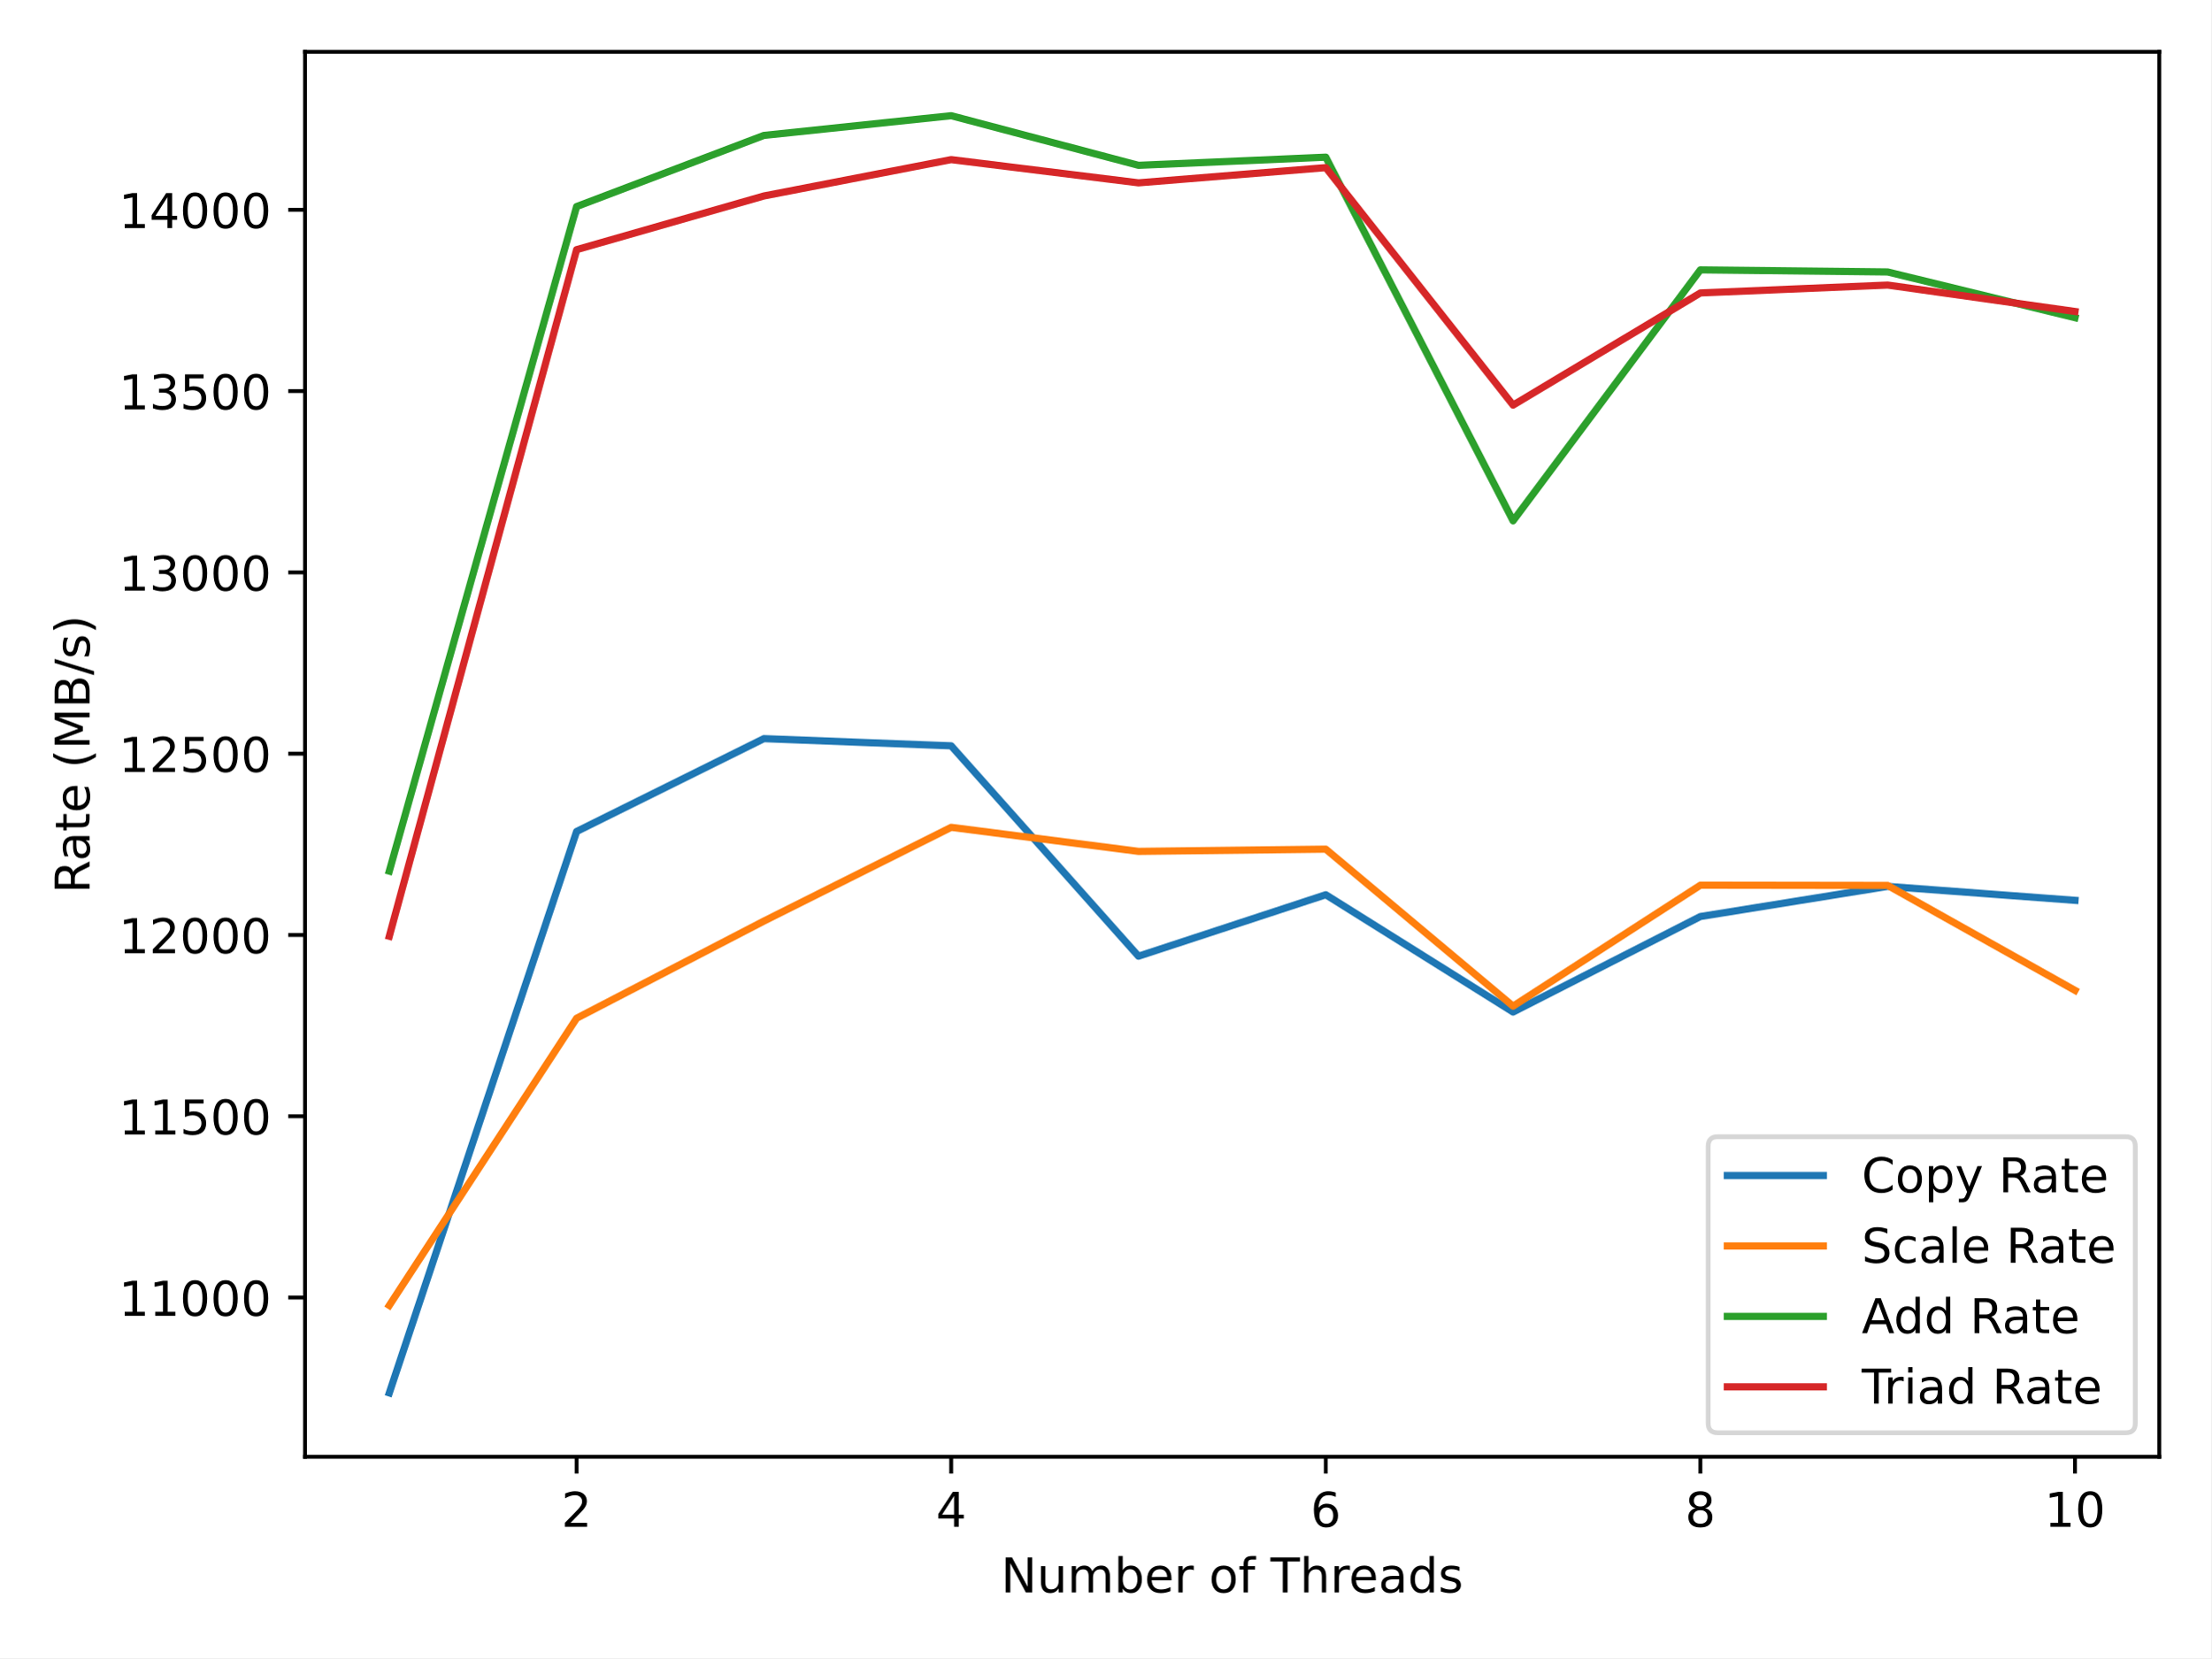
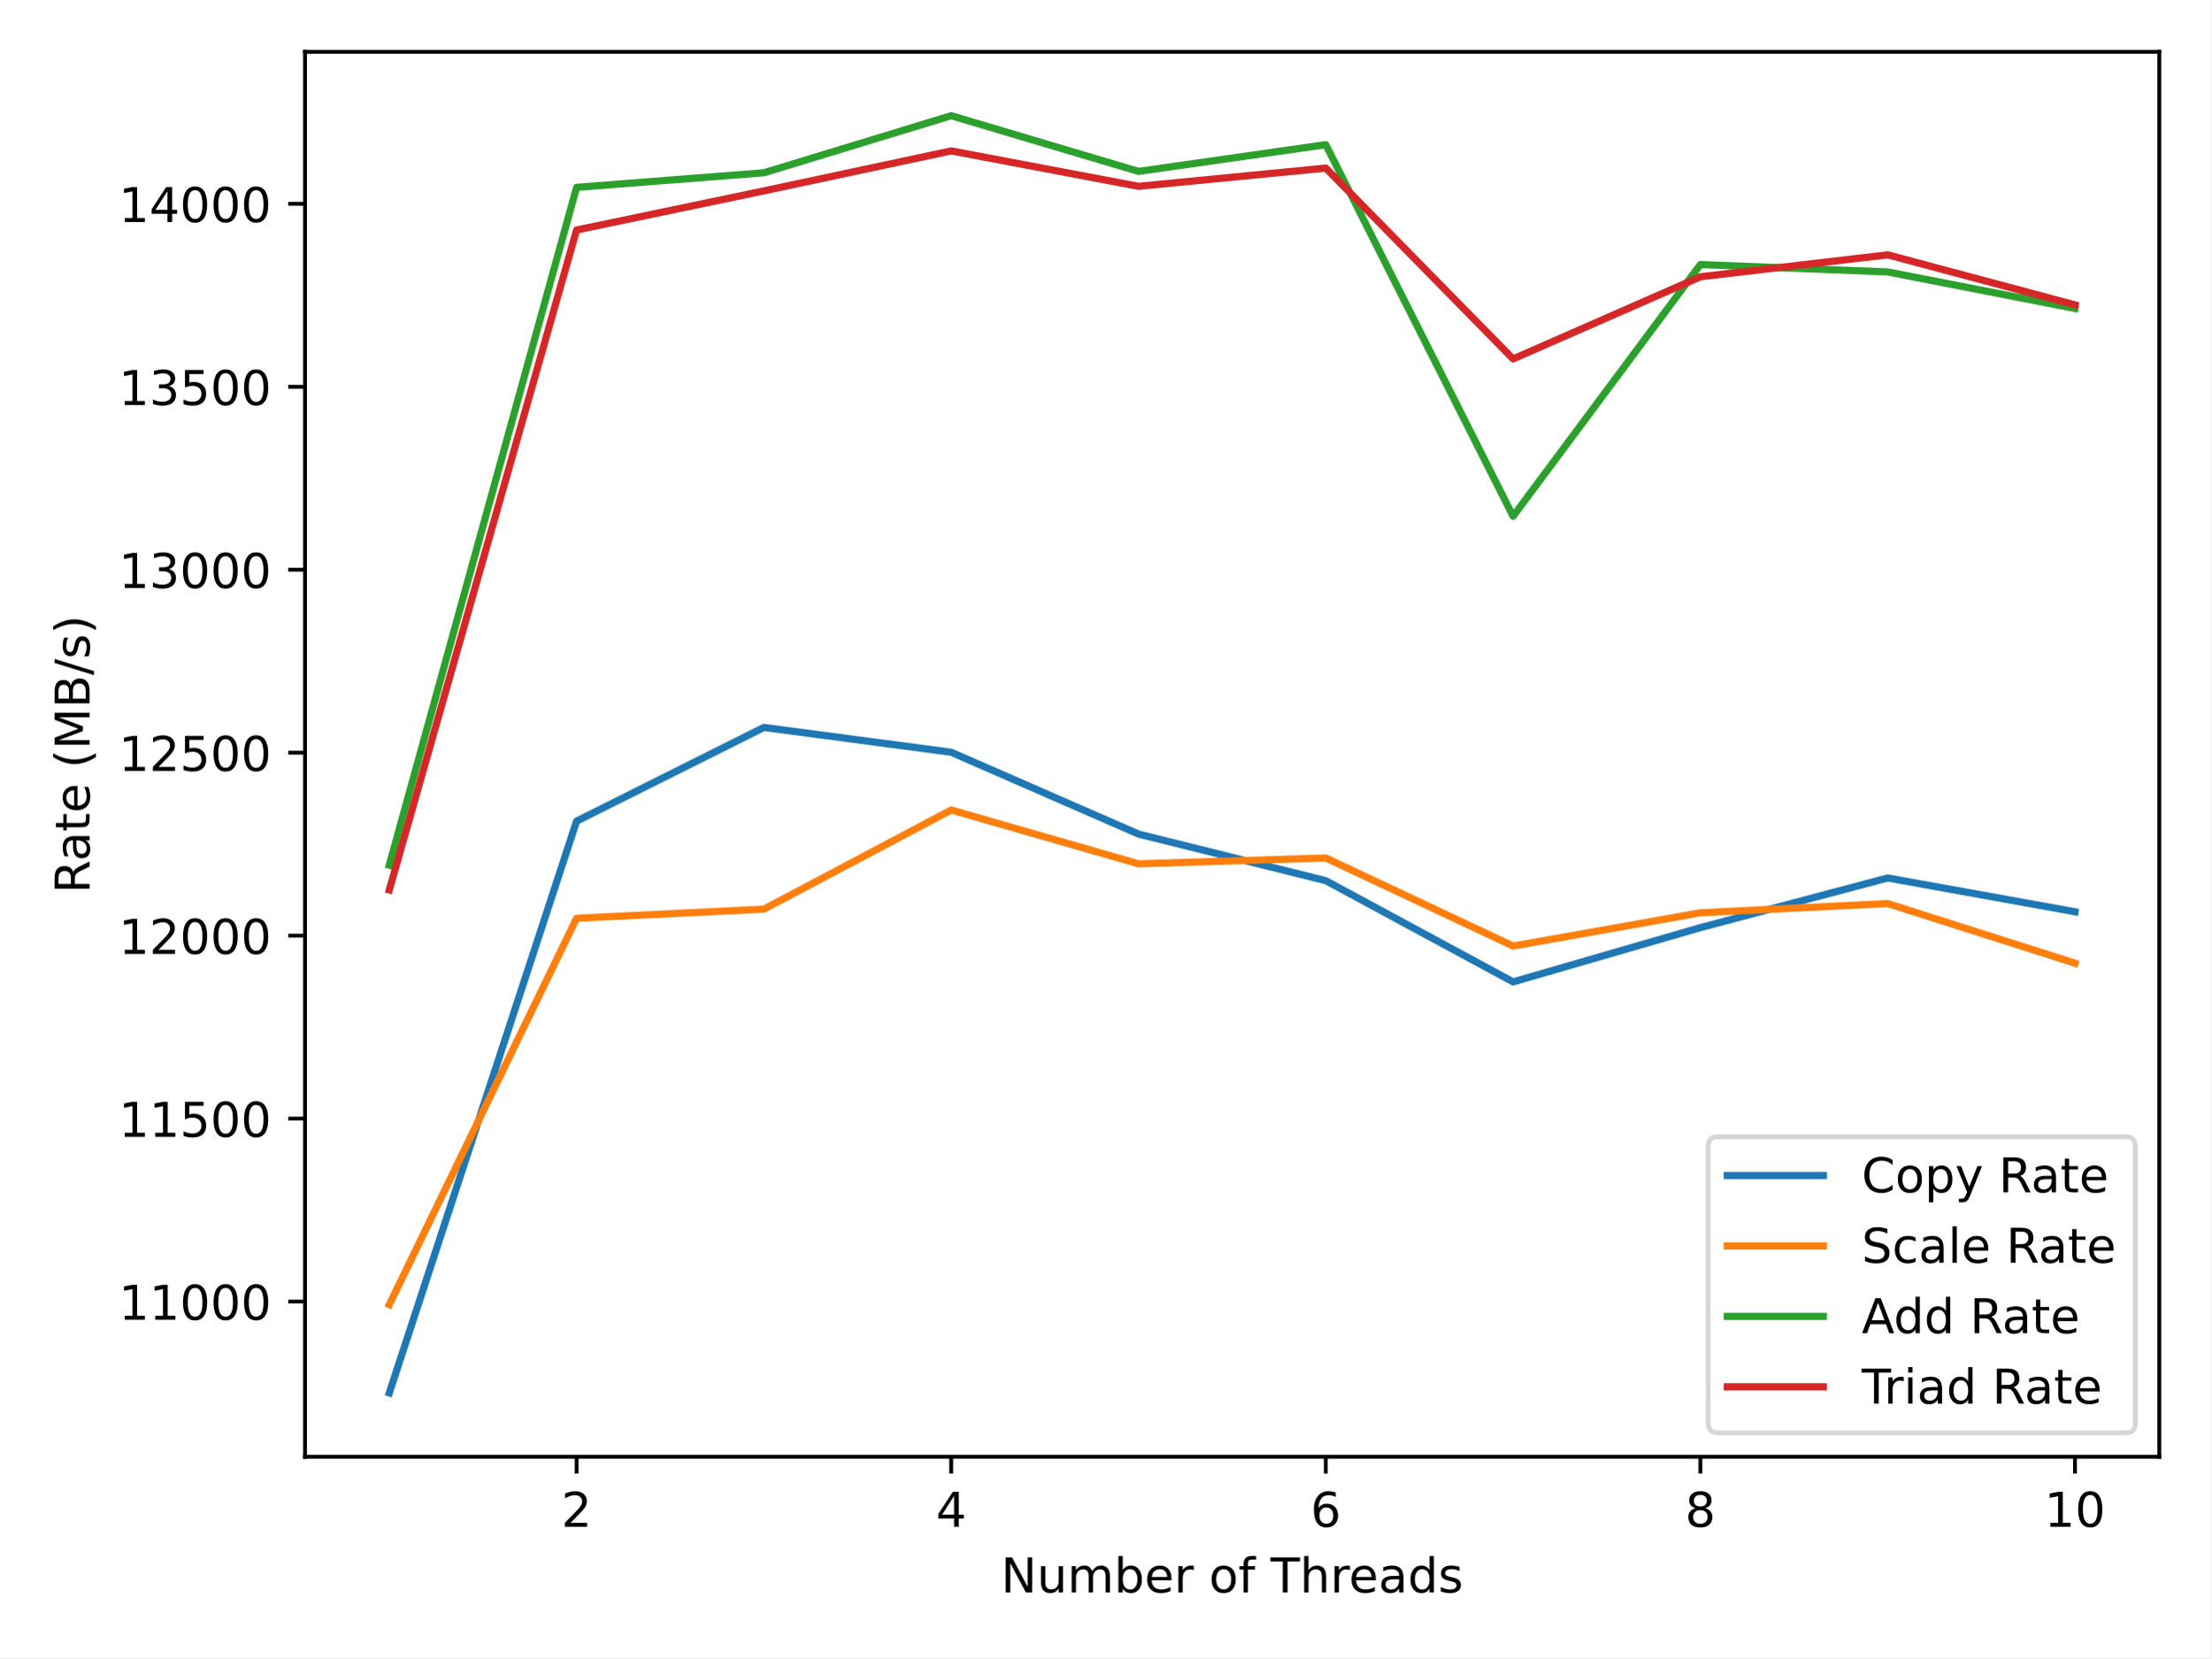
<svg xmlns="http://www.w3.org/2000/svg" xmlns:xlink="http://www.w3.org/1999/xlink" height="345.6pt" version="1.1" viewBox="0 0 460.8 345.6" width="460.8pt">
  <defs>
    <style type="text/css">*{stroke-linecap:butt;stroke-linejoin:round;}</style>
  </defs>
  <g id="figure_1">
    <g id="patch_1">
      <path d="M 0 345.6  L 460.8 345.6  L 460.8 0  L 0 0  z " style="fill:#ffffff;" />
    </g>
    <g id="axes_1">
      <g id="patch_2">
        <path d="M 63.56 303.64  L 450 303.64  L 450 10.8  L 63.56 10.8  z " style="fill:#ffffff;" />
      </g>
      <g id="matplotlib.axis_1">
        <g id="xtick_1">
          <g id="line2d_1">
            <defs>
-               <path d="M 0 0  L 0 3.5  " id="mf7d323250a" style="stroke:#000000;stroke-width:0.8;" />
-             </defs>
-             <g>
-               <use style="stroke:#000000;stroke-width:0.8;" x="120.16" xlink:href="#mf7d323250a" y="303.64" />
+               <path d="M 0 0  L 0 3.5  " id="m8f0e99ded9" style="stroke:#000000;stroke-width:0.8;" />
+             </defs>
+             <g>
+               <use style="stroke:#000000;stroke-width:0.8;" x="120.16" xlink:href="#m8f0e99ded9" y="303.64" />
            </g>
          </g>
          <g id="text_1">
            <g transform="translate(116.9785 318.2384)scale(0.1 -0.1)">
              <defs>
                <path d="M 19.188 8.297  L 53.609 8.297  L 53.609 0  L 7.328 0  L 7.328 8.297  Q 12.938 14.109 22.625 23.891  Q 32.328 33.688 34.812 36.531  Q 39.547 41.844 41.422 45.531  Q 43.312 49.219 43.312 52.781  Q 43.312 58.594 39.234 62.25  Q 35.156 65.922 28.609 65.922  Q 23.969 65.922 18.812 64.312  Q 13.672 62.703 7.812 59.422  L 7.812 69.391  Q 13.766 71.781 18.938 73  Q 24.125 74.219 28.422 74.219  Q 39.75 74.219 46.484 68.547  Q 53.219 62.891 53.219 53.422  Q 53.219 48.922 51.531 44.891  Q 49.859 40.875 45.406 35.406  Q 44.188 33.984 37.641 27.219  Q 31.109 20.453 19.188 8.297  z " id="DejaVuSans-50" />
              </defs>
              <use xlink:href="#DejaVuSans-50" />
            </g>
          </g>
        </g>
        <g id="xtick_2">
          <g id="line2d_2">
            <g>
-               <use style="stroke:#000000;stroke-width:0.8;" x="198.228" xlink:href="#mf7d323250a" y="303.64" />
+               <use style="stroke:#000000;stroke-width:0.8;" x="198.228" xlink:href="#m8f0e99ded9" y="303.64" />
            </g>
          </g>
          <g id="text_2">
            <g transform="translate(195.0472 318.2384)scale(0.1 -0.1)">
              <defs>
                <path d="M 37.797 64.312  L 12.891 25.391  L 37.797 25.391  z M 35.203 72.906  L 47.609 72.906  L 47.609 25.391  L 58.016 25.391  L 58.016 17.188  L 47.609 17.188  L 47.609 0  L 37.797 0  L 37.797 17.188  L 4.891 17.188  L 4.891 26.703  z " id="DejaVuSans-52" />
              </defs>
              <use xlink:href="#DejaVuSans-52" />
            </g>
          </g>
        </g>
        <g id="xtick_3">
          <g id="line2d_3">
            <g>
-               <use style="stroke:#000000;stroke-width:0.8;" x="276.297" xlink:href="#mf7d323250a" y="303.64" />
+               <use style="stroke:#000000;stroke-width:0.8;" x="276.297" xlink:href="#m8f0e99ded9" y="303.64" />
            </g>
          </g>
          <g id="text_3">
            <g transform="translate(273.1159 318.2384)scale(0.1 -0.1)">
              <defs>
                <path d="M 33.016 40.375  Q 26.375 40.375 22.484 35.828  Q 18.609 31.297 18.609 23.391  Q 18.609 15.531 22.484 10.953  Q 26.375 6.391 33.016 6.391  Q 39.656 6.391 43.531 10.953  Q 47.406 15.531 47.406 23.391  Q 47.406 31.297 43.531 35.828  Q 39.656 40.375 33.016 40.375  z M 52.594 71.297  L 52.594 62.312  Q 48.875 64.062 45.094 64.984  Q 41.312 65.922 37.594 65.922  Q 27.828 65.922 22.672 59.328  Q 17.531 52.734 16.797 39.406  Q 19.672 43.656 24.016 45.922  Q 28.375 48.188 33.594 48.188  Q 44.578 48.188 50.953 41.516  Q 57.328 34.859 57.328 23.391  Q 57.328 12.156 50.688 5.359  Q 44.047 -1.422 33.016 -1.422  Q 20.359 -1.422 13.672 8.266  Q 6.984 17.969 6.984 36.375  Q 6.984 53.656 15.188 63.938  Q 23.391 74.219 37.203 74.219  Q 40.922 74.219 44.703 73.484  Q 48.484 72.75 52.594 71.297  z " id="DejaVuSans-54" />
              </defs>
              <use xlink:href="#DejaVuSans-54" />
            </g>
          </g>
        </g>
        <g id="xtick_4">
          <g id="line2d_4">
            <g>
-               <use style="stroke:#000000;stroke-width:0.8;" x="354.366" xlink:href="#mf7d323250a" y="303.64" />
+               <use style="stroke:#000000;stroke-width:0.8;" x="354.366" xlink:href="#m8f0e99ded9" y="303.64" />
            </g>
          </g>
          <g id="text_4">
            <g transform="translate(351.1846 318.2384)scale(0.1 -0.1)">
              <defs>
                <path d="M 31.781 34.625  Q 24.75 34.625 20.719 30.859  Q 16.703 27.094 16.703 20.516  Q 16.703 13.922 20.719 10.156  Q 24.75 6.391 31.781 6.391  Q 38.812 6.391 42.859 10.172  Q 46.922 13.969 46.922 20.516  Q 46.922 27.094 42.891 30.859  Q 38.875 34.625 31.781 34.625  z M 21.922 38.812  Q 15.578 40.375 12.031 44.719  Q 8.5 49.078 8.5 55.328  Q 8.5 64.062 14.719 69.141  Q 20.953 74.219 31.781 74.219  Q 42.672 74.219 48.875 69.141  Q 55.078 64.062 55.078 55.328  Q 55.078 49.078 51.531 44.719  Q 48 40.375 41.703 38.812  Q 48.828 37.156 52.797 32.312  Q 56.781 27.484 56.781 20.516  Q 56.781 9.906 50.312 4.234  Q 43.844 -1.422 31.781 -1.422  Q 19.734 -1.422 13.25 4.234  Q 6.781 9.906 6.781 20.516  Q 6.781 27.484 10.781 32.312  Q 14.797 37.156 21.922 38.812  z M 18.312 54.391  Q 18.312 48.734 21.844 45.562  Q 25.391 42.391 31.781 42.391  Q 38.141 42.391 41.719 45.562  Q 45.312 48.734 45.312 54.391  Q 45.312 60.062 41.719 63.234  Q 38.141 66.406 31.781 66.406  Q 25.391 66.406 21.844 63.234  Q 18.312 60.062 18.312 54.391  z " id="DejaVuSans-56" />
              </defs>
              <use xlink:href="#DejaVuSans-56" />
            </g>
          </g>
        </g>
        <g id="xtick_5">
          <g id="line2d_5">
            <g>
-               <use style="stroke:#000000;stroke-width:0.8;" x="432.435" xlink:href="#mf7d323250a" y="303.64" />
+               <use style="stroke:#000000;stroke-width:0.8;" x="432.435" xlink:href="#m8f0e99ded9" y="303.64" />
            </g>
          </g>
          <g id="text_5">
            <g transform="translate(426.072 318.2384)scale(0.1 -0.1)">
              <defs>
                <path d="M 12.406 8.297  L 28.516 8.297  L 28.516 63.922  L 10.984 60.406  L 10.984 69.391  L 28.422 72.906  L 38.281 72.906  L 38.281 8.297  L 54.391 8.297  L 54.391 0  L 12.406 0  z " id="DejaVuSans-49" />
                <path d="M 31.781 66.406  Q 24.172 66.406 20.328 58.906  Q 16.5 51.422 16.5 36.375  Q 16.5 21.391 20.328 13.891  Q 24.172 6.391 31.781 6.391  Q 39.453 6.391 43.281 13.891  Q 47.125 21.391 47.125 36.375  Q 47.125 51.422 43.281 58.906  Q 39.453 66.406 31.781 66.406  z M 31.781 74.219  Q 44.047 74.219 50.516 64.516  Q 56.984 54.828 56.984 36.375  Q 56.984 17.969 50.516 8.266  Q 44.047 -1.422 31.781 -1.422  Q 19.531 -1.422 13.062 8.266  Q 6.594 17.969 6.594 36.375  Q 6.594 54.828 13.062 64.516  Q 19.531 74.219 31.781 74.219  z " id="DejaVuSans-48" />
              </defs>
              <use xlink:href="#DejaVuSans-49" />
              <use x="63.623" xlink:href="#DejaVuSans-48" />
            </g>
          </g>
        </g>
        <g id="text_6">
          <g transform="translate(208.6113 331.9166)scale(0.1 -0.1)">
            <defs>
              <path d="M 9.812 72.906  L 23.094 72.906  L 55.422 11.922  L 55.422 72.906  L 64.984 72.906  L 64.984 0  L 51.703 0  L 19.391 60.984  L 19.391 0  L 9.812 0  z " id="DejaVuSans-78" />
              <path d="M 8.5 21.578  L 8.5 54.688  L 17.484 54.688  L 17.484 21.922  Q 17.484 14.156 20.5 10.266  Q 23.531 6.391 29.594 6.391  Q 36.859 6.391 41.078 11.031  Q 45.312 15.672 45.312 23.688  L 45.312 54.688  L 54.297 54.688  L 54.297 0  L 45.312 0  L 45.312 8.406  Q 42.047 3.422 37.719 1  Q 33.406 -1.422 27.688 -1.422  Q 18.266 -1.422 13.375 4.438  Q 8.5 10.297 8.5 21.578  z M 31.109 56  z " id="DejaVuSans-117" />
              <path d="M 52 44.188  Q 55.375 50.25 60.062 53.125  Q 64.75 56 71.094 56  Q 79.641 56 84.281 50.016  Q 88.922 44.047 88.922 33.016  L 88.922 0  L 79.891 0  L 79.891 32.719  Q 79.891 40.578 77.094 44.375  Q 74.312 48.188 68.609 48.188  Q 61.625 48.188 57.562 43.547  Q 53.516 38.922 53.516 30.906  L 53.516 0  L 44.484 0  L 44.484 32.719  Q 44.484 40.625 41.703 44.406  Q 38.922 48.188 33.109 48.188  Q 26.219 48.188 22.156 43.531  Q 18.109 38.875 18.109 30.906  L 18.109 0  L 9.078 0  L 9.078 54.688  L 18.109 54.688  L 18.109 46.188  Q 21.188 51.219 25.484 53.609  Q 29.781 56 35.688 56  Q 41.656 56 45.828 52.969  Q 50 49.953 52 44.188  z " id="DejaVuSans-109" />
              <path d="M 48.688 27.297  Q 48.688 37.203 44.609 42.844  Q 40.531 48.484 33.406 48.484  Q 26.266 48.484 22.188 42.844  Q 18.109 37.203 18.109 27.297  Q 18.109 17.391 22.188 11.75  Q 26.266 6.109 33.406 6.109  Q 40.531 6.109 44.609 11.75  Q 48.688 17.391 48.688 27.297  z M 18.109 46.391  Q 20.953 51.266 25.266 53.625  Q 29.594 56 35.594 56  Q 45.562 56 51.781 48.094  Q 58.016 40.188 58.016 27.297  Q 58.016 14.406 51.781 6.484  Q 45.562 -1.422 35.594 -1.422  Q 29.594 -1.422 25.266 0.953  Q 20.953 3.328 18.109 8.203  L 18.109 0  L 9.078 0  L 9.078 75.984  L 18.109 75.984  z " id="DejaVuSans-98" />
              <path d="M 56.203 29.594  L 56.203 25.203  L 14.891 25.203  Q 15.484 15.922 20.484 11.062  Q 25.484 6.203 34.422 6.203  Q 39.594 6.203 44.453 7.469  Q 49.312 8.734 54.109 11.281  L 54.109 2.781  Q 49.266 0.734 44.188 -0.344  Q 39.109 -1.422 33.891 -1.422  Q 20.797 -1.422 13.156 6.188  Q 5.516 13.812 5.516 26.812  Q 5.516 40.234 12.766 48.109  Q 20.016 56 32.328 56  Q 43.359 56 49.781 48.891  Q 56.203 41.797 56.203 29.594  z M 47.219 32.234  Q 47.125 39.594 43.094 43.984  Q 39.062 48.391 32.422 48.391  Q 24.906 48.391 20.391 44.141  Q 15.875 39.891 15.188 32.172  z " id="DejaVuSans-101" />
              <path d="M 41.109 46.297  Q 39.594 47.172 37.812 47.578  Q 36.031 48 33.891 48  Q 26.266 48 22.188 43.047  Q 18.109 38.094 18.109 28.812  L 18.109 0  L 9.078 0  L 9.078 54.688  L 18.109 54.688  L 18.109 46.188  Q 20.953 51.172 25.484 53.578  Q 30.031 56 36.531 56  Q 37.453 56 38.578 55.875  Q 39.703 55.766 41.062 55.516  z " id="DejaVuSans-114" />
              <path id="DejaVuSans-32" />
              <path d="M 30.609 48.391  Q 23.391 48.391 19.188 42.75  Q 14.984 37.109 14.984 27.297  Q 14.984 17.484 19.156 11.844  Q 23.344 6.203 30.609 6.203  Q 37.797 6.203 41.984 11.859  Q 46.188 17.531 46.188 27.297  Q 46.188 37.016 41.984 42.703  Q 37.797 48.391 30.609 48.391  z M 30.609 56  Q 42.328 56 49.016 48.375  Q 55.719 40.766 55.719 27.297  Q 55.719 13.875 49.016 6.219  Q 42.328 -1.422 30.609 -1.422  Q 18.844 -1.422 12.172 6.219  Q 5.516 13.875 5.516 27.297  Q 5.516 40.766 12.172 48.375  Q 18.844 56 30.609 56  z " id="DejaVuSans-111" />
              <path d="M 37.109 75.984  L 37.109 68.5  L 28.516 68.5  Q 23.688 68.5 21.797 66.547  Q 19.922 64.594 19.922 59.516  L 19.922 54.688  L 34.719 54.688  L 34.719 47.703  L 19.922 47.703  L 19.922 0  L 10.891 0  L 10.891 47.703  L 2.297 47.703  L 2.297 54.688  L 10.891 54.688  L 10.891 58.5  Q 10.891 67.625 15.141 71.797  Q 19.391 75.984 28.609 75.984  z " id="DejaVuSans-102" />
              <path d="M -0.297 72.906  L 61.375 72.906  L 61.375 64.594  L 35.5 64.594  L 35.5 0  L 25.594 0  L 25.594 64.594  L -0.297 64.594  z " id="DejaVuSans-84" />
              <path d="M 54.891 33.016  L 54.891 0  L 45.906 0  L 45.906 32.719  Q 45.906 40.484 42.875 44.328  Q 39.844 48.188 33.797 48.188  Q 26.516 48.188 22.312 43.547  Q 18.109 38.922 18.109 30.906  L 18.109 0  L 9.078 0  L 9.078 75.984  L 18.109 75.984  L 18.109 46.188  Q 21.344 51.125 25.703 53.562  Q 30.078 56 35.797 56  Q 45.219 56 50.047 50.172  Q 54.891 44.344 54.891 33.016  z " id="DejaVuSans-104" />
              <path d="M 34.281 27.484  Q 23.391 27.484 19.188 25  Q 14.984 22.516 14.984 16.5  Q 14.984 11.719 18.141 8.906  Q 21.297 6.109 26.703 6.109  Q 34.188 6.109 38.703 11.406  Q 43.219 16.703 43.219 25.484  L 43.219 27.484  z M 52.203 31.203  L 52.203 0  L 43.219 0  L 43.219 8.297  Q 40.141 3.328 35.547 0.953  Q 30.953 -1.422 24.312 -1.422  Q 15.922 -1.422 10.953 3.297  Q 6 8.016 6 15.922  Q 6 25.141 12.172 29.828  Q 18.359 34.516 30.609 34.516  L 43.219 34.516  L 43.219 35.406  Q 43.219 41.609 39.141 45  Q 35.062 48.391 27.688 48.391  Q 23 48.391 18.547 47.266  Q 14.109 46.141 10.016 43.891  L 10.016 52.203  Q 14.938 54.109 19.578 55.047  Q 24.219 56 28.609 56  Q 40.484 56 46.344 49.844  Q 52.203 43.703 52.203 31.203  z " id="DejaVuSans-97" />
              <path d="M 45.406 46.391  L 45.406 75.984  L 54.391 75.984  L 54.391 0  L 45.406 0  L 45.406 8.203  Q 42.578 3.328 38.25 0.953  Q 33.938 -1.422 27.875 -1.422  Q 17.969 -1.422 11.734 6.484  Q 5.516 14.406 5.516 27.297  Q 5.516 40.188 11.734 48.094  Q 17.969 56 27.875 56  Q 33.938 56 38.25 53.625  Q 42.578 51.266 45.406 46.391  z M 14.797 27.297  Q 14.797 17.391 18.875 11.75  Q 22.953 6.109 30.078 6.109  Q 37.203 6.109 41.297 11.75  Q 45.406 17.391 45.406 27.297  Q 45.406 37.203 41.297 42.844  Q 37.203 48.484 30.078 48.484  Q 22.953 48.484 18.875 42.844  Q 14.797 37.203 14.797 27.297  z " id="DejaVuSans-100" />
              <path d="M 44.281 53.078  L 44.281 44.578  Q 40.484 46.531 36.375 47.5  Q 32.281 48.484 27.875 48.484  Q 21.188 48.484 17.844 46.438  Q 14.5 44.391 14.5 40.281  Q 14.5 37.156 16.891 35.375  Q 19.281 33.594 26.516 31.984  L 29.594 31.297  Q 39.156 29.25 43.188 25.516  Q 47.219 21.781 47.219 15.094  Q 47.219 7.469 41.188 3.016  Q 35.156 -1.422 24.609 -1.422  Q 20.219 -1.422 15.453 -0.562  Q 10.688 0.297 5.422 2  L 5.422 11.281  Q 10.406 8.688 15.234 7.391  Q 20.062 6.109 24.812 6.109  Q 31.156 6.109 34.562 8.281  Q 37.984 10.453 37.984 14.406  Q 37.984 18.062 35.516 20.016  Q 33.062 21.969 24.703 23.781  L 21.578 24.516  Q 13.234 26.266 9.516 29.906  Q 5.812 33.547 5.812 39.891  Q 5.812 47.609 11.281 51.797  Q 16.75 56 26.812 56  Q 31.781 56 36.172 55.266  Q 40.578 54.547 44.281 53.078  z " id="DejaVuSans-115" />
            </defs>
            <use xlink:href="#DejaVuSans-78" />
            <use x="74.805" xlink:href="#DejaVuSans-117" />
            <use x="138.184" xlink:href="#DejaVuSans-109" />
            <use x="235.596" xlink:href="#DejaVuSans-98" />
            <use x="299.072" xlink:href="#DejaVuSans-101" />
            <use x="360.596" xlink:href="#DejaVuSans-114" />
            <use x="401.709" xlink:href="#DejaVuSans-32" />
            <use x="433.496" xlink:href="#DejaVuSans-111" />
            <use x="494.678" xlink:href="#DejaVuSans-102" />
            <use x="529.883" xlink:href="#DejaVuSans-32" />
            <use x="561.67" xlink:href="#DejaVuSans-84" />
            <use x="622.754" xlink:href="#DejaVuSans-104" />
            <use x="686.133" xlink:href="#DejaVuSans-114" />
            <use x="724.996" xlink:href="#DejaVuSans-101" />
            <use x="786.52" xlink:href="#DejaVuSans-97" />
            <use x="847.799" xlink:href="#DejaVuSans-100" />
            <use x="911.275" xlink:href="#DejaVuSans-115" />
          </g>
        </g>
      </g>
      <g id="matplotlib.axis_2">
        <g id="ytick_1">
          <g id="line2d_6">
            <defs>
-               <path d="M 0 0  L -3.5 0  " id="mf3f1ff7dc4" style="stroke:#000000;stroke-width:0.8;" />
-             </defs>
-             <g>
-               <use style="stroke:#000000;stroke-width:0.8;" x="63.56" xlink:href="#mf3f1ff7dc4" y="270.453" />
+               <path d="M 0 0  L -3.5 0  " id="m60ab369552" style="stroke:#000000;stroke-width:0.8;" />
+             </defs>
+             <g>
+               <use style="stroke:#000000;stroke-width:0.8;" x="63.56" xlink:href="#m60ab369552" y="271.285" />
            </g>
          </g>
          <g id="text_7">
-             <g transform="translate(24.7475 274.2523)scale(0.1 -0.1)">
+             <g transform="translate(24.7475 275.0839)scale(0.1 -0.1)">
              <use xlink:href="#DejaVuSans-49" />
              <use x="63.623" xlink:href="#DejaVuSans-49" />
              <use x="127.246" xlink:href="#DejaVuSans-48" />
              <use x="190.869" xlink:href="#DejaVuSans-48" />
              <use x="254.492" xlink:href="#DejaVuSans-48" />
            </g>
          </g>
        </g>
        <g id="ytick_2">
          <g id="line2d_7">
            <g>
-               <use style="stroke:#000000;stroke-width:0.8;" x="63.56" xlink:href="#mf3f1ff7dc4" y="232.666" />
+               <use style="stroke:#000000;stroke-width:0.8;" x="63.56" xlink:href="#m60ab369552" y="233.15" />
            </g>
          </g>
          <g id="text_8">
-             <g transform="translate(24.7475 236.4651)scale(0.1 -0.1)">
+             <g transform="translate(24.7475 236.9492)scale(0.1 -0.1)">
              <defs>
                <path d="M 10.797 72.906  L 49.516 72.906  L 49.516 64.594  L 19.828 64.594  L 19.828 46.734  Q 21.969 47.469 24.109 47.828  Q 26.266 48.188 28.422 48.188  Q 40.625 48.188 47.75 41.5  Q 54.891 34.812 54.891 23.391  Q 54.891 11.625 47.562 5.094  Q 40.234 -1.422 26.906 -1.422  Q 22.312 -1.422 17.547 -0.641  Q 12.797 0.141 7.719 1.703  L 7.719 11.625  Q 12.109 9.234 16.797 8.062  Q 21.484 6.891 26.703 6.891  Q 35.156 6.891 40.078 11.328  Q 45.016 15.766 45.016 23.391  Q 45.016 31 40.078 35.438  Q 35.156 39.891 26.703 39.891  Q 22.75 39.891 18.812 39.016  Q 14.891 38.141 10.797 36.281  z " id="DejaVuSans-53" />
              </defs>
              <use xlink:href="#DejaVuSans-49" />
              <use x="63.623" xlink:href="#DejaVuSans-49" />
              <use x="127.246" xlink:href="#DejaVuSans-53" />
              <use x="190.869" xlink:href="#DejaVuSans-48" />
              <use x="254.492" xlink:href="#DejaVuSans-48" />
            </g>
          </g>
        </g>
        <g id="ytick_3">
          <g id="line2d_8">
            <g>
-               <use style="stroke:#000000;stroke-width:0.8;" x="63.56" xlink:href="#mf3f1ff7dc4" y="194.879" />
+               <use style="stroke:#000000;stroke-width:0.8;" x="63.56" xlink:href="#m60ab369552" y="195.015" />
            </g>
          </g>
          <g id="text_9">
-             <g transform="translate(24.7475 198.6779)scale(0.1 -0.1)">
+             <g transform="translate(24.7475 198.8145)scale(0.1 -0.1)">
              <use xlink:href="#DejaVuSans-49" />
              <use x="63.623" xlink:href="#DejaVuSans-50" />
              <use x="127.246" xlink:href="#DejaVuSans-48" />
              <use x="190.869" xlink:href="#DejaVuSans-48" />
              <use x="254.492" xlink:href="#DejaVuSans-48" />
            </g>
          </g>
        </g>
        <g id="ytick_4">
          <g id="line2d_9">
            <g>
-               <use style="stroke:#000000;stroke-width:0.8;" x="63.56" xlink:href="#mf3f1ff7dc4" y="157.092" />
+               <use style="stroke:#000000;stroke-width:0.8;" x="63.56" xlink:href="#m60ab369552" y="156.881" />
            </g>
          </g>
          <g id="text_10">
-             <g transform="translate(24.7475 160.8907)scale(0.1 -0.1)">
+             <g transform="translate(24.7475 160.6798)scale(0.1 -0.1)">
              <use xlink:href="#DejaVuSans-49" />
              <use x="63.623" xlink:href="#DejaVuSans-50" />
              <use x="127.246" xlink:href="#DejaVuSans-53" />
              <use x="190.869" xlink:href="#DejaVuSans-48" />
              <use x="254.492" xlink:href="#DejaVuSans-48" />
            </g>
          </g>
        </g>
        <g id="ytick_5">
          <g id="line2d_10">
            <g>
-               <use style="stroke:#000000;stroke-width:0.8;" x="63.56" xlink:href="#mf3f1ff7dc4" y="119.304" />
+               <use style="stroke:#000000;stroke-width:0.8;" x="63.56" xlink:href="#m60ab369552" y="118.746" />
            </g>
          </g>
          <g id="text_11">
-             <g transform="translate(24.7475 123.1036)scale(0.1 -0.1)">
+             <g transform="translate(24.7475 122.5451)scale(0.1 -0.1)">
              <defs>
                <path d="M 40.578 39.312  Q 47.656 37.797 51.625 33  Q 55.609 28.219 55.609 21.188  Q 55.609 10.406 48.188 4.484  Q 40.766 -1.422 27.094 -1.422  Q 22.516 -1.422 17.656 -0.516  Q 12.797 0.391 7.625 2.203  L 7.625 11.719  Q 11.719 9.328 16.594 8.109  Q 21.484 6.891 26.812 6.891  Q 36.078 6.891 40.938 10.547  Q 45.797 14.203 45.797 21.188  Q 45.797 27.641 41.281 31.266  Q 36.766 34.906 28.719 34.906  L 20.219 34.906  L 20.219 43.016  L 29.109 43.016  Q 36.375 43.016 40.234 45.922  Q 44.094 48.828 44.094 54.297  Q 44.094 59.906 40.109 62.906  Q 36.141 65.922 28.719 65.922  Q 24.656 65.922 20.016 65.031  Q 15.375 64.156 9.812 62.312  L 9.812 71.094  Q 15.438 72.656 20.344 73.438  Q 25.25 74.219 29.594 74.219  Q 40.828 74.219 47.359 69.109  Q 53.906 64.016 53.906 55.328  Q 53.906 49.266 50.438 45.094  Q 46.969 40.922 40.578 39.312  z " id="DejaVuSans-51" />
              </defs>
              <use xlink:href="#DejaVuSans-49" />
              <use x="63.623" xlink:href="#DejaVuSans-51" />
              <use x="127.246" xlink:href="#DejaVuSans-48" />
              <use x="190.869" xlink:href="#DejaVuSans-48" />
              <use x="254.492" xlink:href="#DejaVuSans-48" />
            </g>
          </g>
        </g>
        <g id="ytick_6">
          <g id="line2d_11">
            <g>
-               <use style="stroke:#000000;stroke-width:0.8;" x="63.56" xlink:href="#mf3f1ff7dc4" y="81.517" />
+               <use style="stroke:#000000;stroke-width:0.8;" x="63.56" xlink:href="#m60ab369552" y="80.611" />
            </g>
          </g>
          <g id="text_12">
-             <g transform="translate(24.7475 85.3164)scale(0.1 -0.1)">
+             <g transform="translate(24.7475 84.41047)scale(0.1 -0.1)">
              <use xlink:href="#DejaVuSans-49" />
              <use x="63.623" xlink:href="#DejaVuSans-51" />
              <use x="127.246" xlink:href="#DejaVuSans-53" />
              <use x="190.869" xlink:href="#DejaVuSans-48" />
              <use x="254.492" xlink:href="#DejaVuSans-48" />
            </g>
          </g>
        </g>
        <g id="ytick_7">
          <g id="line2d_12">
            <g>
-               <use style="stroke:#000000;stroke-width:0.8;" x="63.56" xlink:href="#mf3f1ff7dc4" y="43.73" />
+               <use style="stroke:#000000;stroke-width:0.8;" x="63.56" xlink:href="#m60ab369552" y="42.477" />
            </g>
          </g>
          <g id="text_13">
-             <g transform="translate(24.7475 47.52923)scale(0.1 -0.1)">
+             <g transform="translate(24.7475 46.27579)scale(0.1 -0.1)">
              <use xlink:href="#DejaVuSans-49" />
              <use x="63.623" xlink:href="#DejaVuSans-52" />
              <use x="127.246" xlink:href="#DejaVuSans-48" />
              <use x="190.869" xlink:href="#DejaVuSans-48" />
              <use x="254.492" xlink:href="#DejaVuSans-48" />
            </g>
          </g>
        </g>
        <g id="text_14">
          <g transform="translate(18.66781 186.2067)rotate(-90)scale(0.1 -0.1)">
            <defs>
              <path d="M 44.391 34.188  Q 47.562 33.109 50.562 29.594  Q 53.562 26.078 56.594 19.922  L 66.609 0  L 56 0  L 46.688 18.703  Q 43.062 26.031 39.672 28.422  Q 36.281 30.812 30.422 30.812  L 19.672 30.812  L 19.672 0  L 9.812 0  L 9.812 72.906  L 32.078 72.906  Q 44.578 72.906 50.734 67.672  Q 56.891 62.453 56.891 51.906  Q 56.891 45.016 53.688 40.469  Q 50.484 35.938 44.391 34.188  z M 19.672 64.797  L 19.672 38.922  L 32.078 38.922  Q 39.203 38.922 42.844 42.219  Q 46.484 45.516 46.484 51.906  Q 46.484 58.297 42.844 61.547  Q 39.203 64.797 32.078 64.797  z " id="DejaVuSans-82" />
              <path d="M 18.312 70.219  L 18.312 54.688  L 36.812 54.688  L 36.812 47.703  L 18.312 47.703  L 18.312 18.016  Q 18.312 11.328 20.141 9.422  Q 21.969 7.516 27.594 7.516  L 36.812 7.516  L 36.812 0  L 27.594 0  Q 17.188 0 13.234 3.875  Q 9.281 7.766 9.281 18.016  L 9.281 47.703  L 2.688 47.703  L 2.688 54.688  L 9.281 54.688  L 9.281 70.219  z " id="DejaVuSans-116" />
              <path d="M 31 75.875  Q 24.469 64.656 21.281 53.656  Q 18.109 42.672 18.109 31.391  Q 18.109 20.125 21.312 9.062  Q 24.516 -2 31 -13.188  L 23.188 -13.188  Q 15.875 -1.703 12.234 9.375  Q 8.594 20.453 8.594 31.391  Q 8.594 42.281 12.203 53.312  Q 15.828 64.359 23.188 75.875  z " id="DejaVuSans-40" />
              <path d="M 9.812 72.906  L 24.516 72.906  L 43.109 23.297  L 61.812 72.906  L 76.516 72.906  L 76.516 0  L 66.891 0  L 66.891 64.016  L 48.094 14.016  L 38.188 14.016  L 19.391 64.016  L 19.391 0  L 9.812 0  z " id="DejaVuSans-77" />
              <path d="M 19.672 34.812  L 19.672 8.109  L 35.5 8.109  Q 43.453 8.109 47.281 11.406  Q 51.125 14.703 51.125 21.484  Q 51.125 28.328 47.281 31.562  Q 43.453 34.812 35.5 34.812  z M 19.672 64.797  L 19.672 42.828  L 34.281 42.828  Q 41.5 42.828 45.031 45.531  Q 48.578 48.25 48.578 53.812  Q 48.578 59.328 45.031 62.062  Q 41.5 64.797 34.281 64.797  z M 9.812 72.906  L 35.016 72.906  Q 46.297 72.906 52.391 68.219  Q 58.5 63.531 58.5 54.891  Q 58.5 48.188 55.375 44.234  Q 52.25 40.281 46.188 39.312  Q 53.469 37.75 57.5 32.781  Q 61.531 27.828 61.531 20.406  Q 61.531 10.641 54.891 5.312  Q 48.25 0 35.984 0  L 9.812 0  z " id="DejaVuSans-66" />
              <path d="M 25.391 72.906  L 33.688 72.906  L 8.297 -9.281  L 0 -9.281  z " id="DejaVuSans-47" />
              <path d="M 8.016 75.875  L 15.828 75.875  Q 23.141 64.359 26.781 53.312  Q 30.422 42.281 30.422 31.391  Q 30.422 20.453 26.781 9.375  Q 23.141 -1.703 15.828 -13.188  L 8.016 -13.188  Q 14.5 -2 17.703 9.062  Q 20.906 20.125 20.906 31.391  Q 20.906 42.672 17.703 53.656  Q 14.5 64.656 8.016 75.875  z " id="DejaVuSans-41" />
            </defs>
            <use xlink:href="#DejaVuSans-82" />
            <use x="67.232" xlink:href="#DejaVuSans-97" />
            <use x="128.512" xlink:href="#DejaVuSans-116" />
            <use x="167.721" xlink:href="#DejaVuSans-101" />
            <use x="229.244" xlink:href="#DejaVuSans-32" />
            <use x="261.031" xlink:href="#DejaVuSans-40" />
            <use x="300.045" xlink:href="#DejaVuSans-77" />
            <use x="386.324" xlink:href="#DejaVuSans-66" />
            <use x="454.928" xlink:href="#DejaVuSans-47" />
            <use x="488.619" xlink:href="#DejaVuSans-115" />
            <use x="540.719" xlink:href="#DejaVuSans-41" />
          </g>
        </g>
      </g>
      <g id="line2d_13">
-         <path clip-path="url(#p2fe3aea476)" d="M 81.125 290.329  L 120.16 173.31  L 159.194 153.955  L 198.228 155.452  L 237.263 199.3  L 276.297 186.49  L 315.332 210.938  L 354.366 191.032  L 393.4 184.752  L 432.435 187.661  " style="fill:none;stroke:#1f77b4;stroke-linecap:square;stroke-width:1.5;" />
+         <path clip-path="url(#pe3df53e4d3)" d="M 81.125 290.329  L 120.16 171.151  L 159.194 151.618  L 198.228 156.789  L 237.263 173.843  L 276.297 183.56  L 315.332 204.656  L 354.366 193.345  L 393.4 182.995  L 432.435 190.043  " style="fill:none;stroke:#1f77b4;stroke-linecap:square;stroke-width:1.5;" />
      </g>
      <g id="line2d_14">
-         <path clip-path="url(#p2fe3aea476)" d="M 81.125 272.093  L 120.16 212.238  L 159.194 191.984  L 198.228 172.441  L 237.263 177.451  L 276.297 176.99  L 315.332 209.714  L 354.366 184.502  L 393.4 184.555  L 432.435 206.426  " style="fill:none;stroke:#ff7f0e;stroke-linecap:square;stroke-width:1.5;" />
+         <path clip-path="url(#pe3df53e4d3)" d="M 81.125 271.925  L 120.16 191.392  L 159.194 189.493  L 198.228 168.824  L 237.263 180.044  L 276.297 178.823  L 315.332 197.181  L 354.366 190.248  L 393.4 188.326  L 432.435 200.758  " style="fill:none;stroke:#ff7f0e;stroke-linecap:square;stroke-width:1.5;" />
      </g>
      <g id="line2d_15">
-         <path clip-path="url(#p2fe3aea476)" d="M 81.125 181.57  L 120.16 43.05  L 159.194 28.222  L 198.228 24.111  L 237.263 34.457  L 276.297 32.757  L 315.332 108.55  L 354.366 56.245  L 393.4 56.683  L 432.435 66.213  " style="fill:none;stroke:#2ca02c;stroke-linecap:square;stroke-width:1.5;" />
+         <path clip-path="url(#pe3df53e4d3)" d="M 81.125 180.326  L 120.16 39.044  L 159.194 36.009  L 198.228 24.111  L 237.263 35.719  L 276.297 30.151  L 315.332 107.603  L 354.366 55.137  L 393.4 56.678  L 432.435 64.29  " style="fill:none;stroke:#2ca02c;stroke-linecap:square;stroke-width:1.5;" />
      </g>
      <g id="line2d_16">
-         <path clip-path="url(#p2fe3aea476)" d="M 81.125 195.143  L 120.16 52.036  L 159.194 40.843  L 198.228 33.263  L 237.263 38.107  L 276.297 34.933  L 315.332 84.434  L 354.366 61.052  L 393.4 59.412  L 432.435 64.921  " style="fill:none;stroke:#d62728;stroke-linecap:square;stroke-width:1.5;" />
+         <path clip-path="url(#pe3df53e4d3)" d="M 81.125 185.497  L 120.16 47.937  L 159.194 39.784  L 198.228 31.448  L 237.263 38.831  L 276.297 35.033  L 315.332 74.807  L 354.366 57.685  L 393.4 53.109  L 432.435 63.542  " style="fill:none;stroke:#d62728;stroke-linecap:square;stroke-width:1.5;" />
      </g>
      <g id="patch_3">
        <path d="M 63.56 303.64  L 63.56 10.8  " style="fill:none;stroke:#000000;stroke-linecap:square;stroke-linejoin:miter;stroke-width:0.8;" />
      </g>
      <g id="patch_4">
        <path d="M 450 303.64  L 450 10.8  " style="fill:none;stroke:#000000;stroke-linecap:square;stroke-linejoin:miter;stroke-width:0.8;" />
      </g>
      <g id="patch_5">
        <path d="M 63.56 303.64  L 450 303.64  " style="fill:none;stroke:#000000;stroke-linecap:square;stroke-linejoin:miter;stroke-width:0.8;" />
      </g>
      <g id="patch_6">
        <path d="M 63.56 10.8  L 450 10.8  " style="fill:none;stroke:#000000;stroke-linecap:square;stroke-linejoin:miter;stroke-width:0.8;" />
      </g>
      <g id="legend_1">
        <g id="patch_7">
          <path d="M 357.991 298.64  L 443 298.64  Q 445 298.64 445 296.64  L 445 238.928  Q 445 236.928 443 236.928  L 357.991 236.928  Q 355.991 236.928 355.991 238.928  L 355.991 296.64  Q 355.991 298.64 357.991 298.64  z " style="fill:#ffffff;opacity:0.8;stroke:#cccccc;stroke-linejoin:miter;" />
        </g>
        <g id="line2d_17">
          <path d="M 359.991 245.026  L 379.991 245.026  " style="fill:none;stroke:#1f77b4;stroke-linecap:square;stroke-width:1.5;" />
        </g>
        <g id="line2d_18" />
        <g id="text_15">
          <g transform="translate(387.9906 248.5259)scale(0.1 -0.1)">
            <defs>
              <path d="M 64.406 67.281  L 64.406 56.891  Q 59.422 61.531 53.781 63.812  Q 48.141 66.109 41.797 66.109  Q 29.297 66.109 22.656 58.469  Q 16.016 50.828 16.016 36.375  Q 16.016 21.969 22.656 14.328  Q 29.297 6.688 41.797 6.688  Q 48.141 6.688 53.781 8.984  Q 59.422 11.281 64.406 15.922  L 64.406 5.609  Q 59.234 2.094 53.438 0.328  Q 47.656 -1.422 41.219 -1.422  Q 24.656 -1.422 15.125 8.703  Q 5.609 18.844 5.609 36.375  Q 5.609 53.953 15.125 64.078  Q 24.656 74.219 41.219 74.219  Q 47.75 74.219 53.531 72.484  Q 59.328 70.75 64.406 67.281  z " id="DejaVuSans-67" />
              <path d="M 18.109 8.203  L 18.109 -20.797  L 9.078 -20.797  L 9.078 54.688  L 18.109 54.688  L 18.109 46.391  Q 20.953 51.266 25.266 53.625  Q 29.594 56 35.594 56  Q 45.562 56 51.781 48.094  Q 58.016 40.188 58.016 27.297  Q 58.016 14.406 51.781 6.484  Q 45.562 -1.422 35.594 -1.422  Q 29.594 -1.422 25.266 0.953  Q 20.953 3.328 18.109 8.203  z M 48.688 27.297  Q 48.688 37.203 44.609 42.844  Q 40.531 48.484 33.406 48.484  Q 26.266 48.484 22.188 42.844  Q 18.109 37.203 18.109 27.297  Q 18.109 17.391 22.188 11.75  Q 26.266 6.109 33.406 6.109  Q 40.531 6.109 44.609 11.75  Q 48.688 17.391 48.688 27.297  z " id="DejaVuSans-112" />
              <path d="M 32.172 -5.078  Q 28.375 -14.844 24.75 -17.812  Q 21.141 -20.797 15.094 -20.797  L 7.906 -20.797  L 7.906 -13.281  L 13.188 -13.281  Q 16.891 -13.281 18.938 -11.516  Q 21 -9.766 23.484 -3.219  L 25.094 0.875  L 2.984 54.688  L 12.5 54.688  L 29.594 11.922  L 46.688 54.688  L 56.203 54.688  z " id="DejaVuSans-121" />
            </defs>
            <use xlink:href="#DejaVuSans-67" />
            <use x="69.824" xlink:href="#DejaVuSans-111" />
            <use x="131.006" xlink:href="#DejaVuSans-112" />
            <use x="194.482" xlink:href="#DejaVuSans-121" />
            <use x="253.662" xlink:href="#DejaVuSans-32" />
            <use x="285.449" xlink:href="#DejaVuSans-82" />
            <use x="352.682" xlink:href="#DejaVuSans-97" />
            <use x="413.961" xlink:href="#DejaVuSans-116" />
            <use x="453.17" xlink:href="#DejaVuSans-101" />
          </g>
        </g>
        <g id="line2d_19">
          <path d="M 359.991 259.704  L 379.991 259.704  " style="fill:none;stroke:#ff7f0e;stroke-linecap:square;stroke-width:1.5;" />
        </g>
        <g id="line2d_20" />
        <g id="text_16">
          <g transform="translate(387.9906 263.2041)scale(0.1 -0.1)">
            <defs>
              <path d="M 53.516 70.516  L 53.516 60.891  Q 47.906 63.578 42.922 64.891  Q 37.938 66.219 33.297 66.219  Q 25.25 66.219 20.875 63.094  Q 16.5 59.969 16.5 54.203  Q 16.5 49.359 19.406 46.891  Q 22.312 44.438 30.422 42.922  L 36.375 41.703  Q 47.406 39.594 52.656 34.297  Q 57.906 29 57.906 20.125  Q 57.906 9.516 50.797 4.047  Q 43.703 -1.422 29.984 -1.422  Q 24.812 -1.422 18.969 -0.25  Q 13.141 0.922 6.891 3.219  L 6.891 13.375  Q 12.891 10.016 18.656 8.297  Q 24.422 6.594 29.984 6.594  Q 38.422 6.594 43.016 9.906  Q 47.609 13.234 47.609 19.391  Q 47.609 24.75 44.312 27.781  Q 41.016 30.812 33.5 32.328  L 27.484 33.5  Q 16.453 35.688 11.516 40.375  Q 6.594 45.062 6.594 53.422  Q 6.594 63.094 13.406 68.656  Q 20.219 74.219 32.172 74.219  Q 37.312 74.219 42.625 73.281  Q 47.953 72.359 53.516 70.516  z " id="DejaVuSans-83" />
              <path d="M 48.781 52.594  L 48.781 44.188  Q 44.969 46.297 41.141 47.344  Q 37.312 48.391 33.406 48.391  Q 24.656 48.391 19.812 42.844  Q 14.984 37.312 14.984 27.297  Q 14.984 17.281 19.812 11.734  Q 24.656 6.203 33.406 6.203  Q 37.312 6.203 41.141 7.25  Q 44.969 8.297 48.781 10.406  L 48.781 2.094  Q 45.016 0.344 40.984 -0.531  Q 36.969 -1.422 32.422 -1.422  Q 20.062 -1.422 12.781 6.344  Q 5.516 14.109 5.516 27.297  Q 5.516 40.672 12.859 48.328  Q 20.219 56 33.016 56  Q 37.156 56 41.109 55.141  Q 45.062 54.297 48.781 52.594  z " id="DejaVuSans-99" />
              <path d="M 9.422 75.984  L 18.406 75.984  L 18.406 0  L 9.422 0  z " id="DejaVuSans-108" />
            </defs>
            <use xlink:href="#DejaVuSans-83" />
            <use x="63.477" xlink:href="#DejaVuSans-99" />
            <use x="118.457" xlink:href="#DejaVuSans-97" />
            <use x="179.736" xlink:href="#DejaVuSans-108" />
            <use x="207.52" xlink:href="#DejaVuSans-101" />
            <use x="269.043" xlink:href="#DejaVuSans-32" />
            <use x="300.83" xlink:href="#DejaVuSans-82" />
            <use x="368.062" xlink:href="#DejaVuSans-97" />
            <use x="429.342" xlink:href="#DejaVuSans-116" />
            <use x="468.551" xlink:href="#DejaVuSans-101" />
          </g>
        </g>
        <g id="line2d_21">
          <path d="M 359.991 274.382  L 379.991 274.382  " style="fill:none;stroke:#2ca02c;stroke-linecap:square;stroke-width:1.5;" />
        </g>
        <g id="line2d_22" />
        <g id="text_17">
          <g transform="translate(387.9906 277.8822)scale(0.1 -0.1)">
            <defs>
              <path d="M 34.188 63.188  L 20.797 26.906  L 47.609 26.906  z M 28.609 72.906  L 39.797 72.906  L 67.578 0  L 57.328 0  L 50.688 18.703  L 17.828 18.703  L 11.188 0  L 0.781 0  z " id="DejaVuSans-65" />
            </defs>
            <use xlink:href="#DejaVuSans-65" />
            <use x="66.658" xlink:href="#DejaVuSans-100" />
            <use x="130.135" xlink:href="#DejaVuSans-100" />
            <use x="193.611" xlink:href="#DejaVuSans-32" />
            <use x="225.398" xlink:href="#DejaVuSans-82" />
            <use x="292.631" xlink:href="#DejaVuSans-97" />
            <use x="353.91" xlink:href="#DejaVuSans-116" />
            <use x="393.119" xlink:href="#DejaVuSans-101" />
          </g>
        </g>
        <g id="line2d_23">
          <path d="M 359.991 289.06  L 379.991 289.06  " style="fill:none;stroke:#d62728;stroke-linecap:square;stroke-width:1.5;" />
        </g>
        <g id="line2d_24" />
        <g id="text_18">
          <g transform="translate(387.9906 292.5603)scale(0.1 -0.1)">
            <defs>
              <path d="M 9.422 54.688  L 18.406 54.688  L 18.406 0  L 9.422 0  z M 9.422 75.984  L 18.406 75.984  L 18.406 64.594  L 9.422 64.594  z " id="DejaVuSans-105" />
            </defs>
            <use xlink:href="#DejaVuSans-84" />
            <use x="46.334" xlink:href="#DejaVuSans-114" />
            <use x="87.447" xlink:href="#DejaVuSans-105" />
            <use x="115.23" xlink:href="#DejaVuSans-97" />
            <use x="176.51" xlink:href="#DejaVuSans-100" />
            <use x="239.986" xlink:href="#DejaVuSans-32" />
            <use x="271.773" xlink:href="#DejaVuSans-82" />
            <use x="339.006" xlink:href="#DejaVuSans-97" />
            <use x="400.285" xlink:href="#DejaVuSans-116" />
            <use x="439.494" xlink:href="#DejaVuSans-101" />
          </g>
        </g>
      </g>
    </g>
  </g>
  <defs>
-     <clipPath id="p2fe3aea476">
+     <clipPath id="pe3df53e4d3">
      <rect height="292.84" width="386.44" x="63.56" y="10.8" />
    </clipPath>
  </defs>
</svg>
